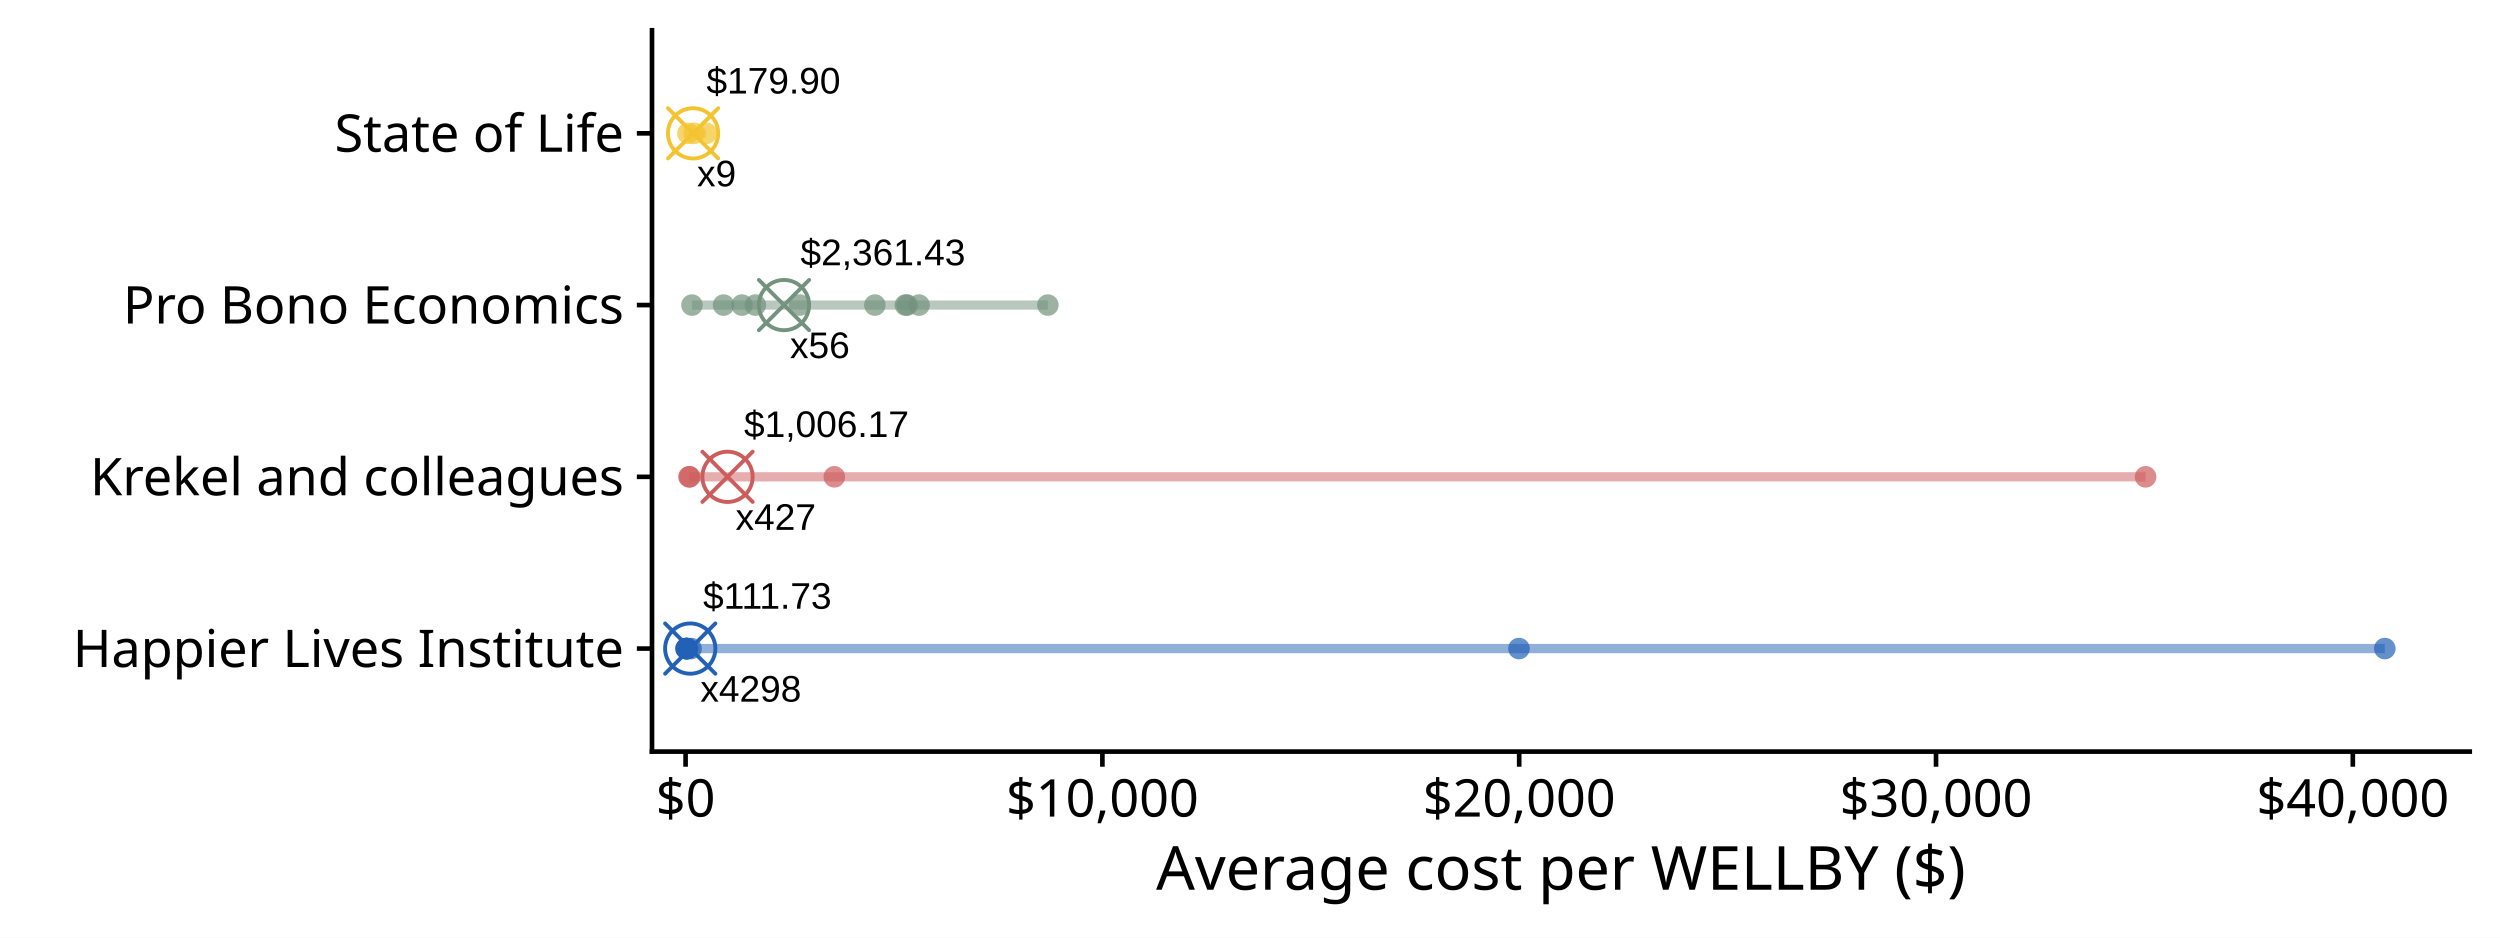
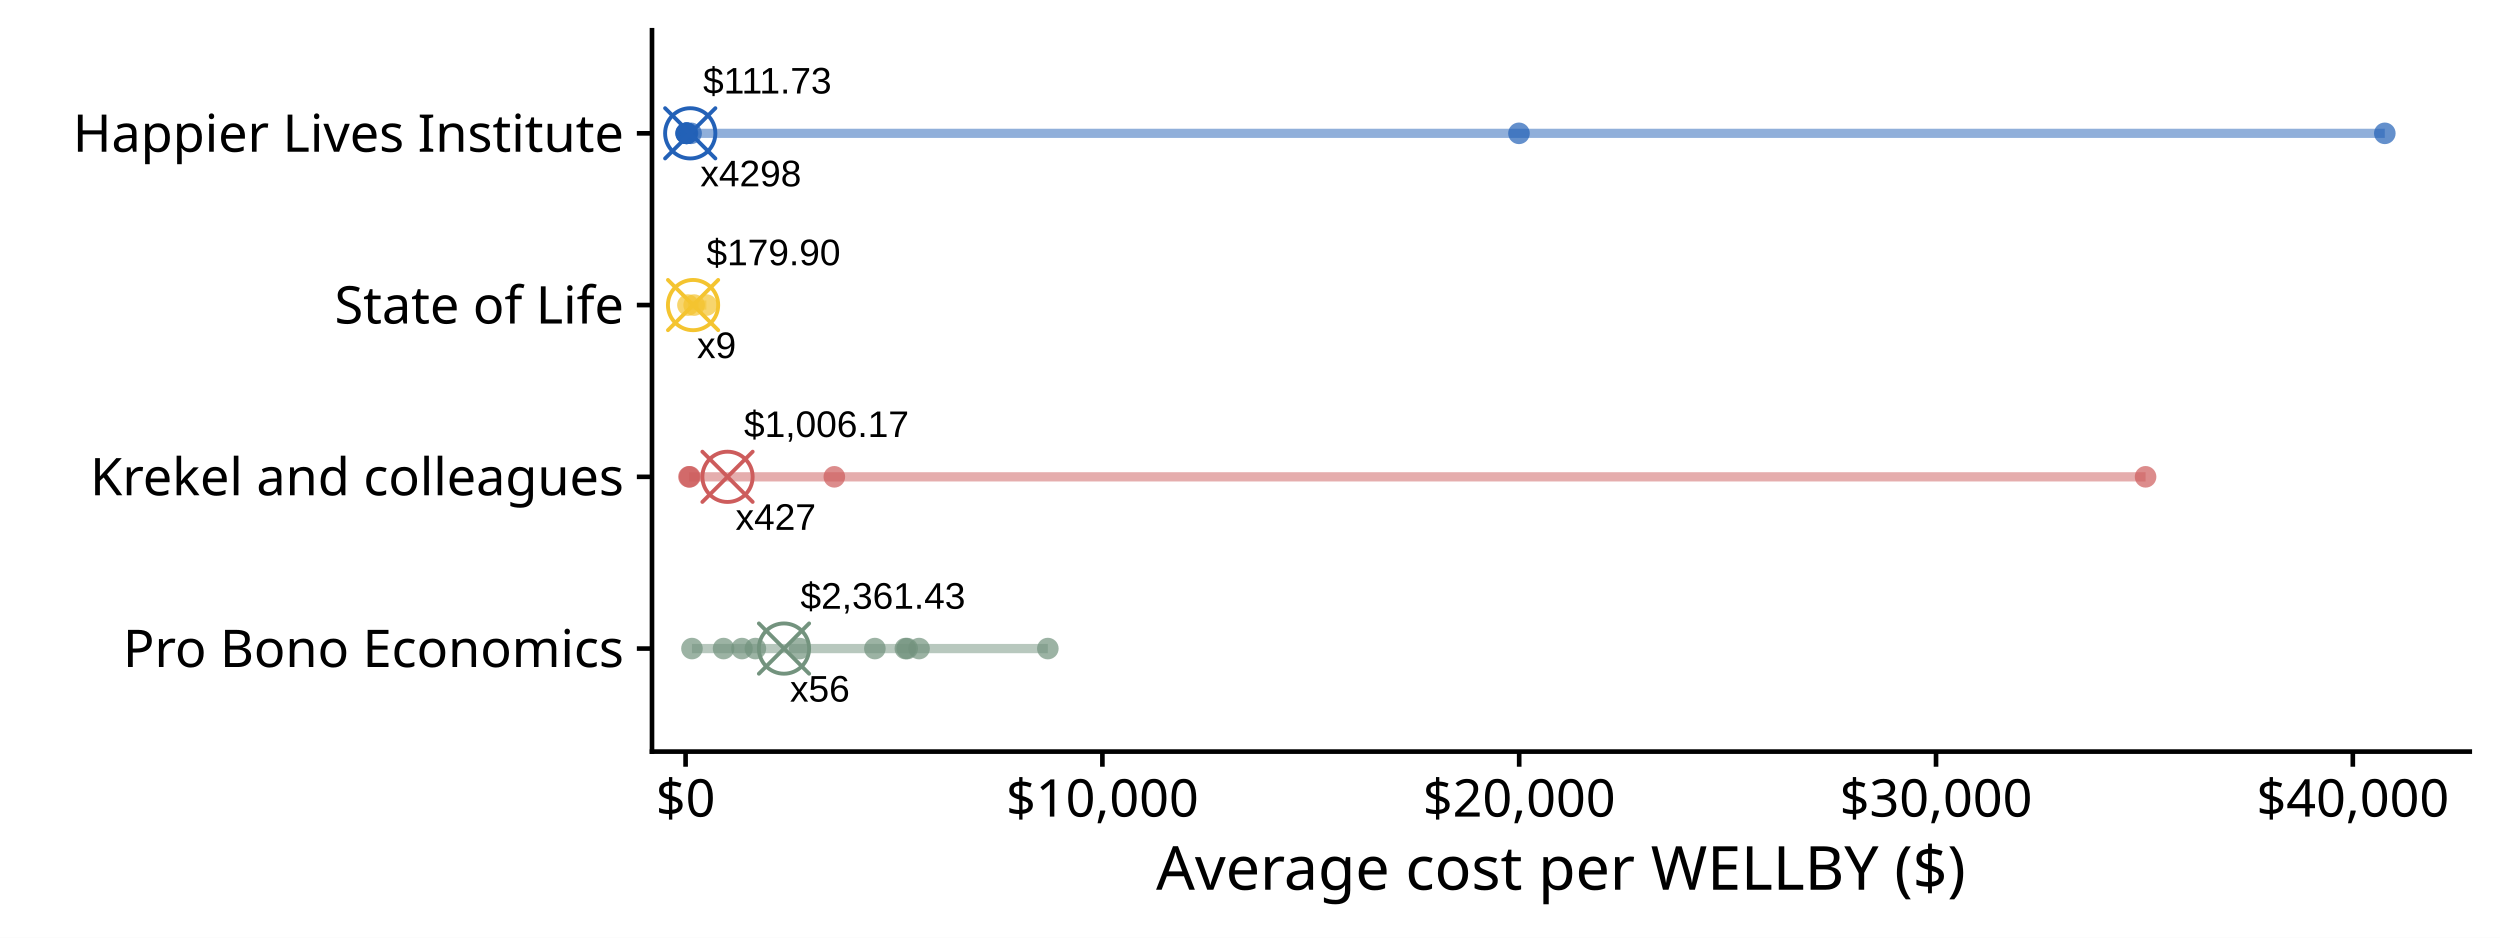
<svg xmlns="http://www.w3.org/2000/svg" role="img" aria-labelledby="evaluators_CpWB-title" width="100%" viewBox="0 0 576.00 216.00">
  <g class="svglite">
    <defs>
      <style type="text/css">
    .svglite line, .svglite polyline, .svglite polygon, .svglite path, .svglite rect, .svglite circle {
      fill: none;
      stroke: #000000;
      stroke-linecap: round;
      stroke-linejoin: round;
      stroke-miterlimit: 10.00;
    }
    .svglite text {
      white-space: pre;
    }
    .svglite g.glyphgroup path {
      fill: inherit;
      stroke: none;
    }
  </style>
    </defs>
    <rect width="100%" height="100%" style="stroke: none; fill: #FFFFFF;" />
    <defs>
      <clipPath id="cpMC4wMHw1NzYuMDB8MC4wMHwyMTYuMDA=">
        <rect x="0.00" y="0.00" width="576.00" height="216.00" />
      </clipPath>
    </defs>
    <g clip-path="url(#cpMC4wMHw1NzYuMDB8MC4wMHwyMTYuMDA=)">
      <rect x="0.00" y="0.00" width="576.00" height="216.00" style="stroke-width: 1.07; stroke: none; fill: #FFFFFF;" />
    </g>
    <defs>
      <clipPath id="cpMTUwLjIyfDU2OS4wM3w2Ljk3fDE3My4xNw==">
        <rect x="150.22" y="6.97" width="418.81" height="166.20" />
      </clipPath>
    </defs>
    <g clip-path="url(#cpMTUwLjIyfDU2OS4wM3w2Ljk3fDE3My4xNw==)">
      <rect x="150.22" y="6.97" width="418.81" height="166.20" style="stroke-width: 1.07; stroke: none; fill: #FFFFFF;" />
-       <circle cx="158.05" cy="149.43" r="2.49" style="stroke-width: 0.90; stroke: none; fill: #2361B7; fill-opacity: 0.70;" />
-       <circle cx="158.10" cy="149.43" r="2.49" style="stroke-width: 0.90; stroke: none; fill: #2361B7; fill-opacity: 0.70;" />
-       <circle cx="158.15" cy="149.43" r="2.49" style="stroke-width: 0.90; stroke: none; fill: #2361B7; fill-opacity: 0.70;" />
-       <circle cx="158.19" cy="149.43" r="2.49" style="stroke-width: 0.90; stroke: none; fill: #2361B7; fill-opacity: 0.70;" />
-       <circle cx="158.22" cy="149.43" r="2.49" style="stroke-width: 0.90; stroke: none; fill: #2361B7; fill-opacity: 0.70;" />
-       <circle cx="158.25" cy="149.43" r="2.49" style="stroke-width: 0.90; stroke: none; fill: #2361B7; fill-opacity: 0.70;" />
-       <circle cx="158.40" cy="149.43" r="2.49" style="stroke-width: 0.90; stroke: none; fill: #2361B7; fill-opacity: 0.70;" />
-       <circle cx="158.50" cy="30.72" r="2.49" style="stroke-width: 0.90; stroke: none; fill: #F4C430; fill-opacity: 0.70;" />
+       <circle cx="158.05" cy="30.72" r="2.49" style="stroke-width: 0.90; stroke: none; fill: #2361B7; fill-opacity: 0.70;" />
+       <circle cx="158.10" cy="30.72" r="2.49" style="stroke-width: 0.90; stroke: none; fill: #2361B7; fill-opacity: 0.70;" />
+       <circle cx="158.15" cy="30.72" r="2.49" style="stroke-width: 0.90; stroke: none; fill: #2361B7; fill-opacity: 0.70;" />
+       <circle cx="158.19" cy="30.72" r="2.49" style="stroke-width: 0.90; stroke: none; fill: #2361B7; fill-opacity: 0.70;" />
+       <circle cx="158.22" cy="30.72" r="2.49" style="stroke-width: 0.90; stroke: none; fill: #2361B7; fill-opacity: 0.70;" />
+       <circle cx="158.25" cy="30.72" r="2.49" style="stroke-width: 0.90; stroke: none; fill: #2361B7; fill-opacity: 0.70;" />
+       <circle cx="158.40" cy="30.72" r="2.49" style="stroke-width: 0.90; stroke: none; fill: #2361B7; fill-opacity: 0.70;" />
+       <circle cx="158.50" cy="70.29" r="2.49" style="stroke-width: 0.90; stroke: none; fill: #F4C430; fill-opacity: 0.70;" />
      <circle cx="158.74" cy="109.86" r="2.49" style="stroke-width: 0.90; stroke: none; fill: #CD5C5C; fill-opacity: 0.70;" />
      <circle cx="158.92" cy="109.86" r="2.49" style="stroke-width: 0.90; stroke: none; fill: #CD5C5C; fill-opacity: 0.70;" />
-       <circle cx="159.23" cy="149.43" r="2.49" style="stroke-width: 0.90; stroke: none; fill: #2361B7; fill-opacity: 0.70;" />
-       <circle cx="159.43" cy="70.29" r="2.49" style="stroke-width: 0.90; stroke: none; fill: #73937E; fill-opacity: 0.70;" />
-       <circle cx="159.93" cy="30.72" r="2.49" style="stroke-width: 0.90; stroke: none; fill: #F4C430; fill-opacity: 0.70;" />
-       <circle cx="162.76" cy="30.72" r="2.49" style="stroke-width: 0.90; stroke: none; fill: #F4C430; fill-opacity: 0.70;" />
-       <circle cx="166.71" cy="70.29" r="2.49" style="stroke-width: 0.90; stroke: none; fill: #73937E; fill-opacity: 0.70;" />
-       <circle cx="170.95" cy="70.29" r="2.49" style="stroke-width: 0.90; stroke: none; fill: #73937E; fill-opacity: 0.70;" />
-       <circle cx="174.04" cy="70.29" r="2.49" style="stroke-width: 0.90; stroke: none; fill: #73937E; fill-opacity: 0.70;" />
-       <circle cx="184.25" cy="70.29" r="2.49" style="stroke-width: 0.90; stroke: none; fill: #73937E; fill-opacity: 0.70;" />
+       <circle cx="159.23" cy="30.72" r="2.49" style="stroke-width: 0.90; stroke: none; fill: #2361B7; fill-opacity: 0.70;" />
+       <circle cx="159.43" cy="149.43" r="2.49" style="stroke-width: 0.90; stroke: none; fill: #73937E; fill-opacity: 0.70;" />
+       <circle cx="159.93" cy="70.29" r="2.49" style="stroke-width: 0.90; stroke: none; fill: #F4C430; fill-opacity: 0.70;" />
+       <circle cx="162.76" cy="70.29" r="2.49" style="stroke-width: 0.90; stroke: none; fill: #F4C430; fill-opacity: 0.70;" />
+       <circle cx="166.71" cy="149.43" r="2.49" style="stroke-width: 0.90; stroke: none; fill: #73937E; fill-opacity: 0.70;" />
+       <circle cx="170.95" cy="149.43" r="2.49" style="stroke-width: 0.90; stroke: none; fill: #73937E; fill-opacity: 0.70;" />
+       <circle cx="174.04" cy="149.43" r="2.49" style="stroke-width: 0.90; stroke: none; fill: #73937E; fill-opacity: 0.70;" />
+       <circle cx="184.25" cy="149.43" r="2.49" style="stroke-width: 0.90; stroke: none; fill: #73937E; fill-opacity: 0.70;" />
      <circle cx="192.23" cy="109.86" r="2.49" style="stroke-width: 0.90; stroke: none; fill: #CD5C5C; fill-opacity: 0.70;" />
-       <circle cx="201.57" cy="70.29" r="2.49" style="stroke-width: 0.90; stroke: none; fill: #73937E; fill-opacity: 0.70;" />
-       <circle cx="208.60" cy="70.29" r="2.49" style="stroke-width: 0.90; stroke: none; fill: #73937E; fill-opacity: 0.70;" />
-       <circle cx="209.02" cy="70.29" r="2.49" style="stroke-width: 0.90; stroke: none; fill: #73937E; fill-opacity: 0.70;" />
-       <circle cx="211.75" cy="70.29" r="2.49" style="stroke-width: 0.90; stroke: none; fill: #73937E; fill-opacity: 0.70;" />
-       <circle cx="241.42" cy="70.29" r="2.49" style="stroke-width: 0.90; stroke: none; fill: #73937E; fill-opacity: 0.70;" />
-       <circle cx="349.97" cy="149.43" r="2.49" style="stroke-width: 0.90; stroke: none; fill: #2361B7; fill-opacity: 0.70;" />
+       <circle cx="201.57" cy="149.43" r="2.49" style="stroke-width: 0.90; stroke: none; fill: #73937E; fill-opacity: 0.70;" />
+       <circle cx="208.60" cy="149.43" r="2.49" style="stroke-width: 0.90; stroke: none; fill: #73937E; fill-opacity: 0.70;" />
+       <circle cx="209.02" cy="149.43" r="2.49" style="stroke-width: 0.90; stroke: none; fill: #73937E; fill-opacity: 0.70;" />
+       <circle cx="211.75" cy="149.43" r="2.49" style="stroke-width: 0.90; stroke: none; fill: #73937E; fill-opacity: 0.70;" />
+       <circle cx="241.42" cy="149.43" r="2.49" style="stroke-width: 0.90; stroke: none; fill: #73937E; fill-opacity: 0.70;" />
+       <circle cx="349.97" cy="30.72" r="2.49" style="stroke-width: 0.90; stroke: none; fill: #2361B7; fill-opacity: 0.70;" />
      <circle cx="494.34" cy="109.86" r="2.49" style="stroke-width: 0.90; stroke: none; fill: #CD5C5C; fill-opacity: 0.70;" />
-       <circle cx="549.46" cy="149.43" r="2.49" style="stroke-width: 0.90; stroke: none; fill: #2361B7; fill-opacity: 0.70;" />
-       <line x1="158.05" y1="149.43" x2="549.46" y2="149.43" style="stroke-width: 2.13; stroke: #2361B7; stroke-opacity: 0.50; stroke-linecap: butt;" />
-       <line x1="158.50" y1="30.72" x2="162.76" y2="30.72" style="stroke-width: 2.13; stroke: #F4C430; stroke-opacity: 0.50; stroke-linecap: butt;" />
+       <circle cx="549.46" cy="30.72" r="2.49" style="stroke-width: 0.90; stroke: none; fill: #2361B7; fill-opacity: 0.70;" />
+       <line x1="158.05" y1="30.72" x2="549.46" y2="30.72" style="stroke-width: 2.13; stroke: #2361B7; stroke-opacity: 0.50; stroke-linecap: butt;" />
+       <line x1="158.50" y1="70.29" x2="162.76" y2="70.29" style="stroke-width: 2.13; stroke: #F4C430; stroke-opacity: 0.50; stroke-linecap: butt;" />
      <line x1="158.74" y1="109.86" x2="494.34" y2="109.86" style="stroke-width: 2.13; stroke: #CD5C5C; stroke-opacity: 0.50; stroke-linecap: butt;" />
-       <line x1="159.43" y1="70.29" x2="241.42" y2="70.29" style="stroke-width: 2.13; stroke: #73937E; stroke-opacity: 0.50; stroke-linecap: butt;" />
-       <circle cx="159.03" cy="149.43" r="5.79" style="stroke-width: 0.90; stroke: #2361B7;" />
-       <line x1="153.24" y1="155.22" x2="164.82" y2="143.64" style="stroke-width: 0.90; stroke: #2361B7;" />
-       <line x1="153.24" y1="143.64" x2="164.82" y2="155.22" style="stroke-width: 0.90; stroke: #2361B7;" />
-       <circle cx="159.68" cy="30.72" r="5.79" style="stroke-width: 0.90; stroke: #F4C430;" />
-       <line x1="153.90" y1="36.50" x2="165.47" y2="24.93" style="stroke-width: 0.90; stroke: #F4C430;" />
-       <line x1="153.90" y1="24.93" x2="165.47" y2="36.50" style="stroke-width: 0.90; stroke: #F4C430;" />
+       <line x1="159.43" y1="149.43" x2="241.42" y2="149.43" style="stroke-width: 2.13; stroke: #73937E; stroke-opacity: 0.50; stroke-linecap: butt;" />
+       <circle cx="159.03" cy="30.72" r="5.79" style="stroke-width: 0.90; stroke: #2361B7;" />
+       <line x1="153.24" y1="36.50" x2="164.82" y2="24.93" style="stroke-width: 0.90; stroke: #2361B7;" />
+       <line x1="153.24" y1="24.93" x2="164.82" y2="36.50" style="stroke-width: 0.90; stroke: #2361B7;" />
+       <circle cx="159.68" cy="70.29" r="5.79" style="stroke-width: 0.90; stroke: #F4C430;" />
+       <line x1="153.90" y1="76.07" x2="165.47" y2="64.50" style="stroke-width: 0.90; stroke: #F4C430;" />
+       <line x1="153.90" y1="64.50" x2="165.47" y2="76.07" style="stroke-width: 0.90; stroke: #F4C430;" />
      <circle cx="167.62" cy="109.86" r="5.79" style="stroke-width: 0.90; stroke: #CD5C5C;" />
      <line x1="161.83" y1="115.64" x2="173.41" y2="104.07" style="stroke-width: 0.90; stroke: #CD5C5C;" />
      <line x1="161.83" y1="104.07" x2="173.41" y2="115.64" style="stroke-width: 0.90; stroke: #CD5C5C;" />
-       <circle cx="180.63" cy="70.29" r="5.79" style="stroke-width: 0.90; stroke: #73937E;" />
-       <line x1="174.85" y1="76.07" x2="186.42" y2="64.50" style="stroke-width: 0.90; stroke: #73937E;" />
-       <line x1="174.85" y1="64.50" x2="186.42" y2="76.07" style="stroke-width: 0.90; stroke: #73937E;" />
-       <text x="161.99" y="140.26" style="font-size: 8.54px; font-family: &quot;Arial&quot;;" textLength="29.59px" lengthAdjust="spacingAndGlyphs">$111.73</text>
-       <text x="162.77" y="21.55" style="font-size: 8.54px; font-family: &quot;Arial&quot;;" textLength="30.88px" lengthAdjust="spacingAndGlyphs">$179.90</text>
+       <circle cx="180.63" cy="149.43" r="5.79" style="stroke-width: 0.90; stroke: #73937E;" />
+       <line x1="174.85" y1="155.22" x2="186.42" y2="143.64" style="stroke-width: 0.90; stroke: #73937E;" />
+       <line x1="174.85" y1="143.64" x2="186.42" y2="155.22" style="stroke-width: 0.90; stroke: #73937E;" />
+       <text x="161.99" y="21.55" style="font-size: 8.54px; font-family: &quot;Arial&quot;;" textLength="29.59px" lengthAdjust="spacingAndGlyphs">$111.73</text>
+       <text x="162.77" y="61.12" style="font-size: 8.54px; font-family: &quot;Arial&quot;;" textLength="30.88px" lengthAdjust="spacingAndGlyphs">$179.90</text>
      <text x="171.42" y="100.69" style="font-size: 8.54px; font-family: &quot;Arial&quot;;" textLength="38.00px" lengthAdjust="spacingAndGlyphs">$1,006.17</text>
-       <text x="184.43" y="61.12" style="font-size: 8.54px; font-family: &quot;Arial&quot;;" textLength="38.00px" lengthAdjust="spacingAndGlyphs">$2,361.43</text>
-       <text x="161.36" y="161.66" style="font-size: 8.54px; font-family: &quot;Arial&quot;;" textLength="23.27px" lengthAdjust="spacingAndGlyphs">x4298</text>
-       <text x="160.59" y="42.94" style="font-size: 8.54px; font-family: &quot;Arial&quot;;" textLength="9.02px" lengthAdjust="spacingAndGlyphs">x9</text>
+       <text x="184.43" y="140.26" style="font-size: 8.54px; font-family: &quot;Arial&quot;;" textLength="38.00px" lengthAdjust="spacingAndGlyphs">$2,361.43</text>
+       <text x="161.36" y="42.94" style="font-size: 8.54px; font-family: &quot;Arial&quot;;" textLength="23.27px" lengthAdjust="spacingAndGlyphs">x4298</text>
+       <text x="160.59" y="82.51" style="font-size: 8.54px; font-family: &quot;Arial&quot;;" textLength="9.02px" lengthAdjust="spacingAndGlyphs">x9</text>
      <text x="169.47" y="122.08" style="font-size: 8.54px; font-family: &quot;Arial&quot;;" textLength="18.52px" lengthAdjust="spacingAndGlyphs">x427</text>
-       <text x="182.01" y="82.51" style="font-size: 8.54px; font-family: &quot;Arial&quot;;" textLength="13.77px" lengthAdjust="spacingAndGlyphs">x56</text>
+       <text x="182.01" y="161.66" style="font-size: 8.54px; font-family: &quot;Arial&quot;;" textLength="13.77px" lengthAdjust="spacingAndGlyphs">x56</text>
    </g>
    <g clip-path="url(#cpMC4wMHw1NzYuMDB8MC4wMHwyMTYuMDA=)">
      <polyline points="150.22,173.17 150.22,6.97 " style="stroke-width: 1.07; stroke-linecap: square;" />
-       <text x="143.74" y="153.68" text-anchor="end" style="font-size: 12.00px; font-family: &quot;Avenir&quot;;" textLength="119.34px" lengthAdjust="spacingAndGlyphs">Happier Lives Institute</text>
+       <text x="143.74" y="153.68" text-anchor="end" style="font-size: 12.00px; font-family: &quot;Avenir&quot;;" textLength="110.67px" lengthAdjust="spacingAndGlyphs">Pro Bono Economics</text>
      <text x="143.74" y="114.11" text-anchor="end" style="font-size: 12.00px; font-family: &quot;Avenir&quot;;" textLength="117.58px" lengthAdjust="spacingAndGlyphs">Krekel and colleagues</text>
-       <text x="143.74" y="74.54" text-anchor="end" style="font-size: 12.00px; font-family: &quot;Avenir&quot;;" textLength="110.67px" lengthAdjust="spacingAndGlyphs">Pro Bono Economics</text>
-       <text x="143.74" y="34.96" text-anchor="end" style="font-size: 12.00px; font-family: &quot;Avenir&quot;;" textLength="63.98px" lengthAdjust="spacingAndGlyphs">State of Life</text>
+       <text x="143.74" y="74.54" text-anchor="end" style="font-size: 12.00px; font-family: &quot;Avenir&quot;;" textLength="63.98px" lengthAdjust="spacingAndGlyphs">State of Life</text>
+       <text x="143.74" y="34.96" text-anchor="end" style="font-size: 12.00px; font-family: &quot;Avenir&quot;;" textLength="119.34px" lengthAdjust="spacingAndGlyphs">Happier Lives Institute</text>
      <polyline points="146.73,149.43 150.22,149.43 " style="stroke-width: 1.07; stroke-linecap: butt;" />
      <polyline points="146.73,109.86 150.22,109.86 " style="stroke-width: 1.07; stroke-linecap: butt;" />
      <polyline points="146.73,70.29 150.22,70.29 " style="stroke-width: 1.07; stroke-linecap: butt;" />
      <polyline points="146.73,30.72 150.22,30.72 " style="stroke-width: 1.07; stroke-linecap: butt;" />
      <polyline points="150.22,173.17 569.03,173.17 " style="stroke-width: 1.07; stroke-linecap: square;" />
      <polyline points="157.96,176.66 157.96,173.17 " style="stroke-width: 1.07; stroke-linecap: butt;" />
      <polyline points="253.99,176.66 253.99,173.17 " style="stroke-width: 1.07; stroke-linecap: butt;" />
      <polyline points="350.02,176.66 350.02,173.17 " style="stroke-width: 1.07; stroke-linecap: butt;" />
      <polyline points="446.06,176.66 446.06,173.17 " style="stroke-width: 1.07; stroke-linecap: butt;" />
      <polyline points="542.09,176.66 542.09,173.17 " style="stroke-width: 1.07; stroke-linecap: butt;" />
      <text x="157.96" y="188.14" text-anchor="middle" style="font-size: 12.00px; font-family: &quot;Avenir&quot;;" textLength="13.34px" lengthAdjust="spacingAndGlyphs">$0</text>
      <text x="253.99" y="188.14" text-anchor="middle" style="font-size: 12.00px; font-family: &quot;Avenir&quot;;" textLength="43.38px" lengthAdjust="spacingAndGlyphs">$10,000</text>
      <text x="350.02" y="188.14" text-anchor="middle" style="font-size: 12.00px; font-family: &quot;Avenir&quot;;" textLength="43.38px" lengthAdjust="spacingAndGlyphs">$20,000</text>
      <text x="446.06" y="188.14" text-anchor="middle" style="font-size: 12.00px; font-family: &quot;Avenir&quot;;" textLength="43.38px" lengthAdjust="spacingAndGlyphs">$30,000</text>
      <text x="542.09" y="188.14" text-anchor="middle" style="font-size: 12.00px; font-family: &quot;Avenir&quot;;" textLength="43.38px" lengthAdjust="spacingAndGlyphs">$40,000</text>
      <text x="359.62" y="204.99" text-anchor="middle" style="font-size: 14.00px; font-family: &quot;Avenir&quot;;" textLength="181.73px" lengthAdjust="spacingAndGlyphs">Average cost per WELLBY ($)</text>
    </g>
  </g>
</svg>
